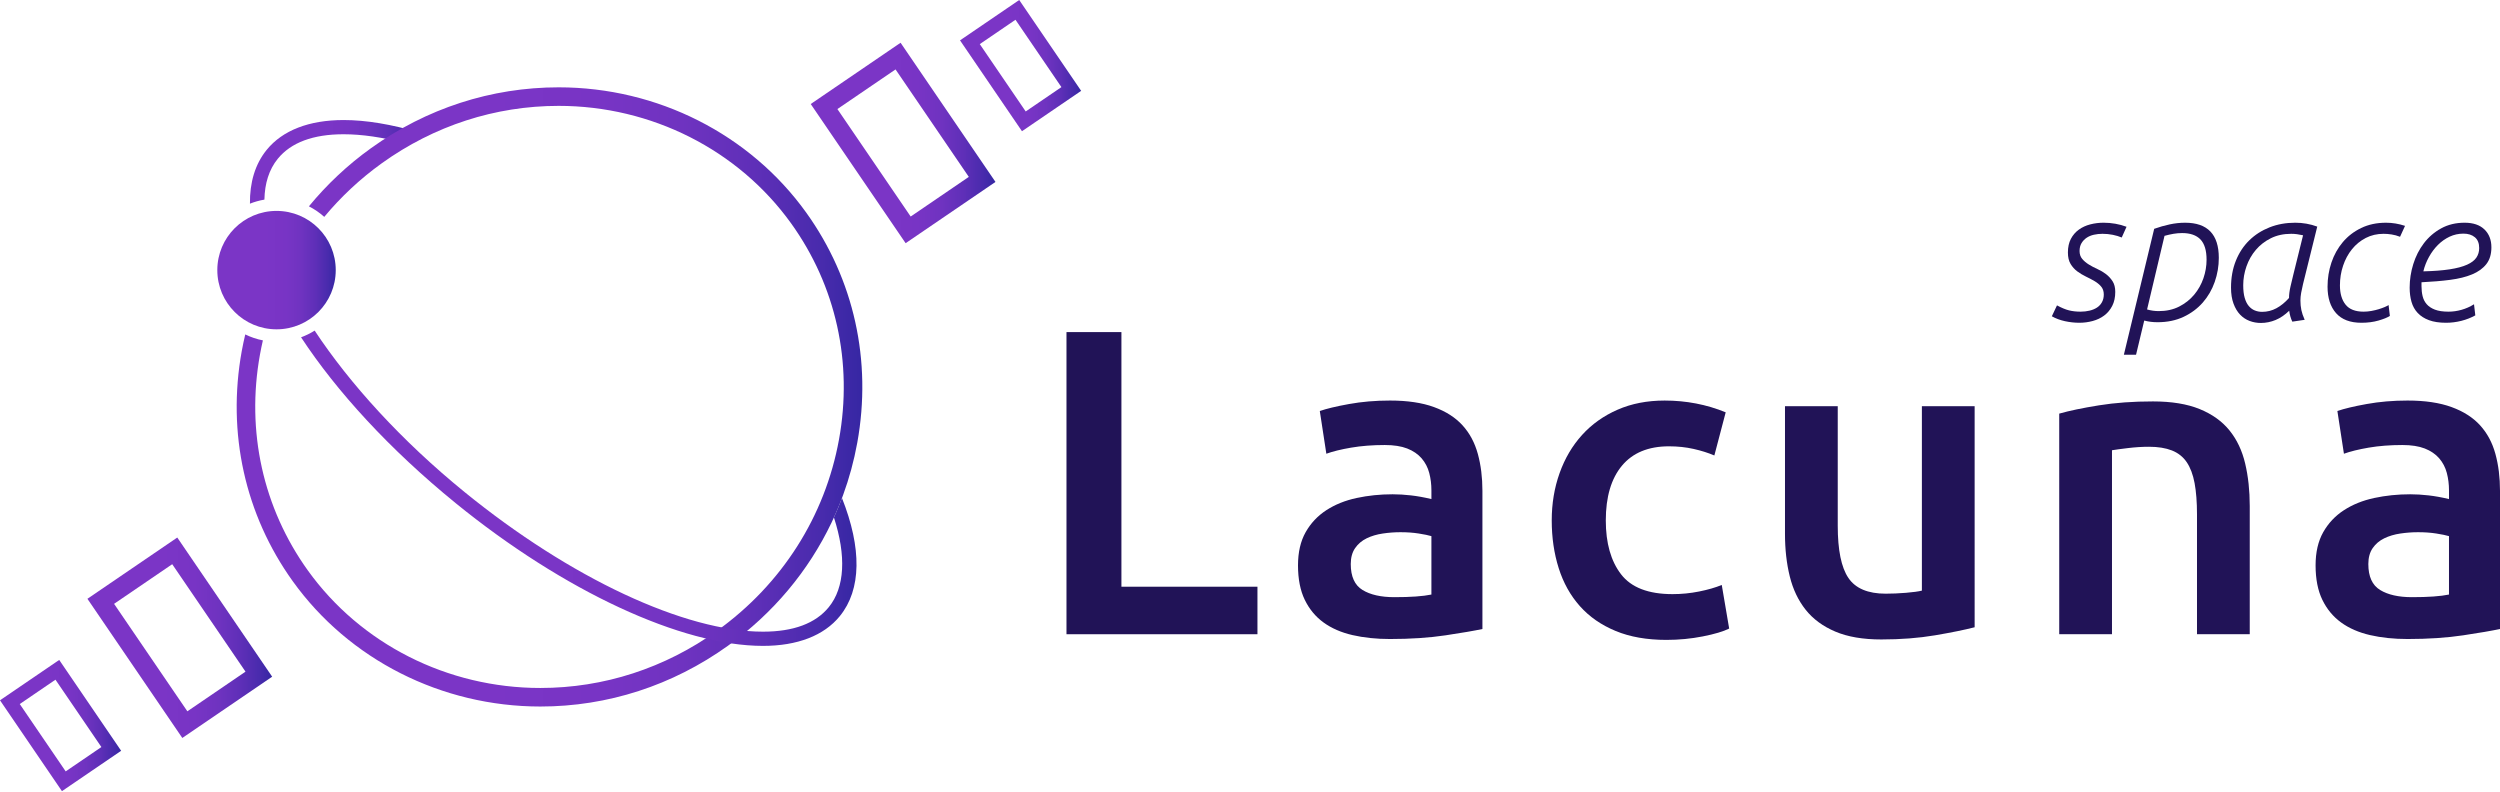
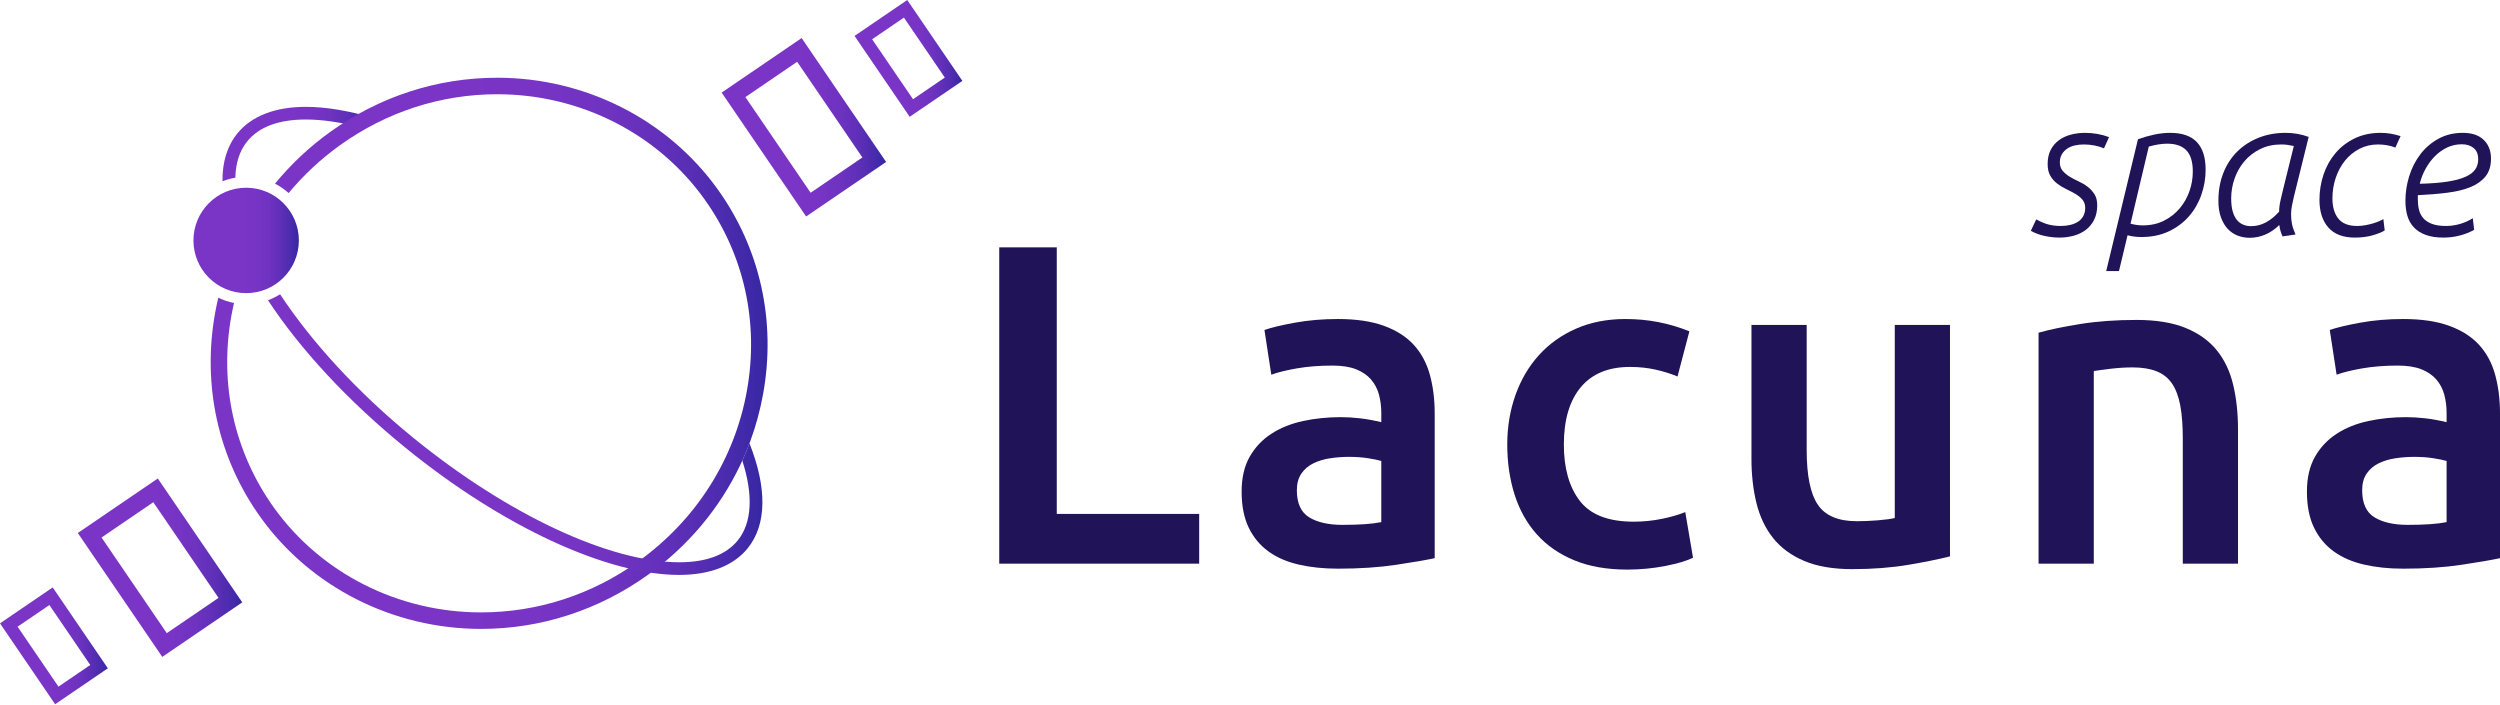
- <svg xmlns="http://www.w3.org/2000/svg" version="1.1" id="Layer_1" x="0px" y="0px" width="1851.968" height="586.074" viewBox="0 0 1851.968 586.074" enable-background="new 0 0 1000 1000" xml:space="preserve">
+ <svg xmlns="http://www.w3.org/2000/svg" version="1.1" id="Layer_1" x="0px" y="0px" width="2080.551" height="586.074" viewBox="0 0 2080.551 586.074" enable-background="new 0 0 1000 1000" xml:space="preserve">
  <defs id="defs366">
	
	
</defs>
-   <g id="g873" transform="translate(-13.06122,-2.44898)">
-     <g transform="matrix(1.368222,0,0,1.368222,640.3211,-820.6454)" id="g237">
+   <g id="g1197">
+     <g transform="matrix(1.609187,0,0,1.609187,640.1528,-1051.537)" id="g237">
      <g id="g235">
        <g id="g221">
          <path d="m 222.365,919.238 v 25.728 H 118.97 V 781.383 h 29.744 v 137.855 z" id="path209" style="fill:#211357" />
          <path d="m 294.123,818.443 c 9.444,0 17.386,1.177 23.841,3.542 6.455,2.355 11.607,5.661 15.464,9.911 3.855,4.247 6.607,9.403 8.262,15.462 1.654,6.062 2.479,12.712 2.479,19.943 v 74.831 c -4.408,0.945 -11.056,2.09 -19.95,3.425 -8.892,1.334 -18.923,2.001 -30.096,2.001 -7.395,0 -14.161,-0.703 -20.3,-2.122 -6.135,-1.419 -11.372,-3.696 -15.694,-6.845 -4.333,-3.146 -7.715,-7.236 -10.153,-12.272 -2.441,-5.032 -3.656,-11.252 -3.656,-18.646 0,-7.086 1.376,-13.062 4.129,-17.939 2.753,-4.875 6.492,-8.853 11.214,-11.921 4.721,-3.07 10.184,-5.271 16.404,-6.61 6.213,-1.334 12.705,-2.006 19.476,-2.006 3.146,0 6.45,0.196 9.916,0.592 3.457,0.39 7.155,1.057 11.093,2.003 v -4.718 c 0,-3.312 -0.394,-6.45 -1.182,-9.444 -0.788,-2.987 -2.163,-5.624 -4.129,-7.908 -1.971,-2.273 -4.569,-4.046 -7.789,-5.311 -3.23,-1.257 -7.284,-1.887 -12.159,-1.887 -6.607,0 -12.668,0.473 -18.174,1.411 -5.513,0.945 -10,2.051 -13.456,3.306 l -3.541,-23.133 c 3.62,-1.257 8.888,-2.517 15.816,-3.775 6.921,-1.259 14.318,-1.89 22.185,-1.89 z m 2.364,106.458 c 8.809,0 15.497,-0.475 20.063,-1.419 V 891.85 c -1.576,-0.473 -3.858,-0.938 -6.849,-1.41 -2.989,-0.476 -6.292,-0.709 -9.912,-0.709 -3.15,0 -6.338,0.233 -9.559,0.709 -3.229,0.472 -6.14,1.338 -8.735,2.594 -2.595,1.261 -4.684,3.035 -6.255,5.311 -1.575,2.284 -2.358,5.158 -2.358,8.619 0,6.768 2.122,11.445 6.371,14.045 4.249,2.595 9.992,3.892 17.234,3.892 z" id="path211" style="fill:#211357" />
          <path d="m 381.697,883.354 c 0,-9.122 1.418,-17.656 4.25,-25.608 2.831,-7.942 6.881,-14.828 12.158,-20.654 5.269,-5.817 11.683,-10.389 19.234,-13.688 7.553,-3.309 16.051,-4.958 25.495,-4.958 11.646,0 22.66,2.123 33.048,6.372 l -6.14,23.368 c -3.306,-1.419 -7.044,-2.596 -11.21,-3.541 -4.175,-0.943 -8.618,-1.42 -13.34,-1.42 -11.174,0 -19.67,3.512 -25.491,10.508 -5.824,7.007 -8.735,16.88 -8.735,29.624 0,12.277 2.754,21.995 8.264,29.154 5.507,7.163 14.791,10.741 27.854,10.741 4.875,0 9.681,-0.473 14.396,-1.419 4.724,-0.944 8.812,-2.121 12.273,-3.539 l 4.013,23.604 c -3.146,1.573 -7.903,2.992 -14.28,4.249 -6.37,1.255 -12.942,1.886 -19.707,1.886 -10.547,0 -19.712,-1.612 -27.502,-4.838 -7.789,-3.227 -14.244,-7.706 -19.355,-13.456 -5.115,-5.741 -8.934,-12.586 -11.45,-20.537 -2.514,-7.942 -3.775,-16.557 -3.775,-25.848 z" id="path213" style="fill:#211357" />
          <path d="m 610.667,941.189 c -5.509,1.418 -12.668,2.87 -21.477,4.368 -8.818,1.49 -18.494,2.241 -29.037,2.241 -9.916,0 -18.216,-1.417 -24.901,-4.253 -6.691,-2.831 -12.039,-6.762 -16.051,-11.798 -4.014,-5.037 -6.886,-11.057 -8.619,-18.062 -1.734,-6.997 -2.596,-14.673 -2.596,-23.014 V 821.51 h 28.562 v 64.681 c 0,13.215 1.923,22.656 5.783,28.323 3.856,5.668 10.579,8.498 20.18,8.498 3.463,0 7.123,-0.154 10.979,-0.472 3.854,-0.315 6.729,-0.71 8.613,-1.182 v -99.851 h 28.562 z" id="path215" style="fill:#211357" />
          <path d="m 656.463,825.524 c 5.51,-1.57 12.67,-3.067 21.482,-4.485 8.812,-1.419 18.566,-2.122 29.271,-2.122 10.068,0 18.487,1.376 25.258,4.128 6.763,2.758 12.154,6.608 16.168,11.566 4.015,4.959 6.847,10.939 8.498,17.94 1.653,7.003 2.479,14.676 2.479,23.019 v 69.396 H 731.056 V 880.05 c 0,-6.604 -0.436,-12.23 -1.297,-16.875 -0.866,-4.639 -2.284,-8.415 -4.249,-11.33 -1.969,-2.909 -4.643,-5.037 -8.023,-6.377 -3.39,-1.334 -7.519,-2.001 -12.396,-2.001 -3.618,0 -7.395,0.232 -11.33,0.704 -3.934,0.473 -6.844,0.866 -8.731,1.182 v 99.613 h -28.563 z" id="path217" style="fill:#211357" />
          <path d="m 845.064,818.443 c 9.442,0 17.387,1.177 23.842,3.542 6.454,2.355 11.604,5.661 15.462,9.911 3.854,4.247 6.606,9.403 8.262,15.462 1.654,6.062 2.479,12.712 2.479,19.943 v 74.831 c -4.405,0.945 -11.058,2.09 -19.947,3.425 -8.893,1.334 -18.925,2.001 -30.098,2.001 -7.396,0 -14.16,-0.703 -20.301,-2.122 -6.137,-1.419 -11.372,-3.696 -15.694,-6.845 -4.332,-3.146 -7.717,-7.236 -10.151,-12.272 -2.443,-5.032 -3.657,-11.252 -3.657,-18.646 0,-7.086 1.377,-13.062 4.129,-17.939 2.753,-4.875 6.492,-8.853 11.216,-11.921 4.723,-3.07 10.186,-5.271 16.401,-6.61 6.216,-1.334 12.707,-2.006 19.479,-2.006 3.146,0 6.448,0.196 9.917,0.592 3.456,0.39 7.152,1.057 11.093,2.003 v -4.718 c 0,-3.312 -0.396,-6.45 -1.183,-9.444 -0.786,-2.987 -2.163,-5.624 -4.129,-7.908 -1.97,-2.273 -4.568,-4.046 -7.791,-5.311 -3.229,-1.257 -7.282,-1.887 -12.157,-1.887 -6.607,0 -12.669,0.473 -18.175,1.411 -5.515,0.945 -10,2.051 -13.455,3.306 l -3.54,-23.133 c 3.619,-1.257 8.889,-2.517 15.813,-3.775 6.921,-1.259 14.316,-1.89 22.185,-1.89 z m 2.363,106.458 c 8.811,0 15.495,-0.475 20.064,-1.419 V 891.85 c -1.575,-0.473 -3.86,-0.938 -6.849,-1.41 -2.989,-0.476 -6.296,-0.709 -9.912,-0.709 -3.15,0 -6.342,0.233 -9.561,0.709 -3.23,0.472 -6.14,1.338 -8.734,2.594 -2.596,1.261 -4.686,3.035 -6.258,5.311 -1.574,2.284 -2.355,5.158 -2.355,8.619 0,6.768 2.122,11.445 6.371,14.045 4.25,2.595 9.991,3.892 17.234,3.892 z" id="path219" style="fill:#211357" />
        </g>
        <g id="g233">
          <path d="m 655.253,766.921 c 2.471,1.335 4.639,2.238 6.511,2.701 1.867,0.469 3.974,0.7 6.309,0.7 1.668,0 3.271,-0.183 4.807,-0.553 1.533,-0.36 2.867,-0.916 4.007,-1.648 1.131,-0.732 2.034,-1.705 2.702,-2.905 0.667,-1.2 1.001,-2.6 1.001,-4.203 0,-1.735 -0.486,-3.17 -1.45,-4.31 -0.968,-1.131 -2.174,-2.113 -3.604,-2.951 -1.438,-0.835 -2.989,-1.65 -4.658,-2.451 -1.668,-0.802 -3.22,-1.736 -4.657,-2.804 -1.437,-1.07 -2.637,-2.404 -3.604,-4.009 -0.972,-1.6 -1.451,-3.669 -1.451,-6.204 0,-2.869 0.532,-5.324 1.603,-7.363 1.066,-2.034 2.504,-3.702 4.307,-5.005 1.803,-1.302 3.869,-2.251 6.21,-2.854 2.336,-0.601 4.733,-0.899 7.206,-0.899 2.136,0 4.258,0.186 6.359,0.552 2.101,0.366 4.119,0.917 6.059,1.649 l -2.604,5.807 c -1.396,-0.598 -3.003,-1.085 -4.805,-1.451 -1.803,-0.363 -3.675,-0.552 -5.607,-0.552 -1.603,0 -3.153,0.167 -4.654,0.501 -1.502,0.334 -2.823,0.89 -3.954,1.654 -1.142,0.77 -2.052,1.737 -2.757,2.905 -0.699,1.168 -1.054,2.586 -1.054,4.255 0,1.734 0.487,3.169 1.455,4.304 0.965,1.136 2.151,2.136 3.556,3.003 1.398,0.871 2.95,1.688 4.656,2.456 1.7,0.765 3.253,1.683 4.652,2.752 1.404,1.071 2.586,2.354 3.554,3.856 0.971,1.5 1.455,3.42 1.455,5.755 0,2.938 -0.551,5.472 -1.652,7.611 -1.1,2.138 -2.556,3.869 -4.356,5.203 -1.801,1.339 -3.869,2.321 -6.204,2.951 -2.34,0.636 -4.739,0.956 -7.21,0.956 -2.604,0 -5.209,-0.288 -7.812,-0.854 -2.601,-0.565 -4.974,-1.45 -7.107,-2.65 z" id="path223" style="fill:#211357" />
          <path d="m 707.881,725.467 c 2.803,-1.001 5.61,-1.802 8.419,-2.404 2.81,-0.599 5.578,-0.897 8.321,-0.897 12.159,0 18.244,6.339 18.244,19.021 0,4.479 -0.738,8.813 -2.205,13.019 -1.47,4.207 -3.625,7.929 -6.46,11.168 -2.841,3.234 -6.312,5.824 -10.423,7.757 -4.11,1.938 -8.801,2.905 -14.077,2.905 -2.604,0 -5.009,-0.302 -7.21,-0.904 l -4.438,18.526 h -6.595 z m -3.852,43.655 c 2.07,0.603 4.18,0.896 6.319,0.896 4.147,0 7.827,-0.813 11.037,-2.448 3.213,-1.638 5.917,-3.77 8.128,-6.409 2.206,-2.637 3.878,-5.607 5.021,-8.911 1.135,-3.304 1.704,-6.658 1.704,-10.06 0,-5.011 -1.107,-8.666 -3.313,-10.971 -2.206,-2.303 -5.514,-3.452 -9.926,-3.452 -1.538,0 -3.095,0.137 -4.665,0.398 -1.571,0.271 -3.192,0.641 -4.866,1.104 z" id="path225" style="fill:#211357" />
          <path d="m 782.669,775.729 c -0.396,-0.802 -0.746,-1.714 -1.048,-2.752 -0.3,-1.032 -0.514,-2.085 -0.647,-3.154 -2.341,2.271 -4.796,3.941 -7.372,5.01 -2.576,1.064 -5.234,1.604 -7.976,1.604 -2.14,0 -4.18,-0.369 -6.121,-1.104 -1.937,-0.736 -3.642,-1.872 -5.114,-3.406 -1.471,-1.533 -2.659,-3.517 -3.561,-5.958 -0.903,-2.434 -1.354,-5.319 -1.354,-8.66 0,-5.339 0.865,-10.177 2.604,-14.519 1.736,-4.338 4.156,-8.025 7.261,-11.062 3.109,-3.039 6.784,-5.394 11.024,-7.062 4.239,-1.668 8.868,-2.502 13.877,-2.502 4.139,0 8.113,0.699 11.923,2.104 l -7.71,31.142 c -0.398,1.668 -0.732,3.231 -1,4.703 -0.271,1.469 -0.398,2.873 -0.398,4.207 0,1.803 0.161,3.504 0.5,5.104 0.333,1.601 0.932,3.369 1.805,5.307 z m 5.816,-46.758 c -1.205,-0.265 -2.31,-0.469 -3.31,-0.598 -1.006,-0.135 -2.045,-0.205 -3.111,-0.205 -4.146,0 -7.823,0.803 -11.033,2.405 -3.212,1.604 -5.918,3.702 -8.124,6.307 -2.211,2.604 -3.896,5.575 -5.064,8.911 -1.172,3.341 -1.757,6.741 -1.757,10.213 0,2.738 0.265,5.027 0.802,6.862 0.533,1.835 1.271,3.3 2.206,4.4 0.941,1.104 2.024,1.904 3.264,2.404 1.235,0.501 2.562,0.751 3.967,0.751 2.742,0 5.317,-0.653 7.729,-1.95 2.411,-1.302 4.688,-3.153 6.825,-5.561 0,-1.803 0.266,-3.869 0.802,-6.21 0.534,-2.335 1.034,-4.437 1.502,-6.309 z" id="path227" style="fill:#211357" />
          <path d="m 835.486,772.625 c -1.34,0.872 -3.394,1.705 -6.157,2.502 -2.772,0.803 -5.858,1.206 -9.265,1.206 -6.075,0 -10.648,-1.738 -13.718,-5.209 -3.07,-3.471 -4.604,-8.243 -4.604,-14.318 0,-4.536 0.699,-8.893 2.1,-13.065 1.402,-4.171 3.457,-7.859 6.158,-11.062 2.706,-3.206 6.023,-5.759 9.962,-7.658 3.938,-1.903 8.41,-2.854 13.419,-2.854 3.472,0 6.909,0.564 10.312,1.701 l -2.701,5.908 c -1.539,-0.604 -3.056,-1.021 -4.558,-1.252 -1.5,-0.231 -2.955,-0.354 -4.354,-0.354 -3.54,0 -6.762,0.751 -9.663,2.252 -2.904,1.502 -5.394,3.541 -7.459,6.107 -2.072,2.57 -3.676,5.543 -4.806,8.916 -1.138,3.369 -1.705,6.923 -1.705,10.662 0,4.404 1.021,7.878 3.054,10.41 2.038,2.539 5.292,3.807 9.763,3.807 1.404,0 2.822,-0.136 4.261,-0.398 1.432,-0.265 2.753,-0.584 3.952,-0.95 1.198,-0.369 2.271,-0.75 3.201,-1.151 0.938,-0.398 1.638,-0.767 2.104,-1.101 z" id="path229" style="fill:#211357" />
          <path d="m 890.452,735.48 c 0,3.737 -0.917,6.772 -2.752,9.108 -1.836,2.335 -4.407,4.189 -7.711,5.558 -3.304,1.37 -7.274,2.354 -11.912,2.955 -4.642,0.6 -9.797,1.033 -15.469,1.304 v 2.104 c 0,1.938 0.196,3.734 0.597,5.402 0.403,1.668 1.136,3.123 2.206,4.354 1.065,1.237 2.554,2.222 4.454,2.956 1.904,0.732 4.354,1.101 7.355,1.101 2.335,0 4.69,-0.329 7.062,-1.001 2.368,-0.663 4.62,-1.668 6.757,-3.003 l 0.698,6.01 c -2.268,1.266 -4.771,2.252 -7.506,2.952 -2.739,0.698 -5.512,1.053 -8.312,1.053 -3.671,0 -6.757,-0.469 -9.26,-1.405 -2.506,-0.931 -4.541,-2.231 -6.107,-3.905 -1.568,-1.664 -2.688,-3.671 -3.354,-6.006 -0.668,-2.335 -1.001,-4.905 -1.001,-7.71 0,-4.271 0.646,-8.509 1.95,-12.716 1.303,-4.207 3.22,-7.975 5.755,-11.316 2.54,-3.336 5.657,-6.021 9.364,-8.058 3.7,-2.034 7.926,-3.054 12.664,-3.054 4.67,0 8.264,1.219 10.765,3.649 2.506,2.44 3.757,5.667 3.757,9.668 z m -15.115,-7.409 c -2.674,0 -5.177,0.552 -7.512,1.647 -2.335,1.104 -4.44,2.591 -6.31,4.458 -1.872,1.867 -3.487,4.036 -4.854,6.506 -1.371,2.472 -2.393,5.074 -3.054,7.812 5.672,-0.135 10.443,-0.5 14.317,-1.104 3.868,-0.599 6.987,-1.433 9.36,-2.503 2.367,-1.068 4.054,-2.354 5.056,-3.854 1.001,-1.501 1.501,-3.22 1.501,-5.157 0,-2.604 -0.783,-4.555 -2.354,-5.855 -1.563,-1.301 -3.616,-1.95 -6.15,-1.95 z" id="path231" style="fill:#211357" />
        </g>
      </g>
    </g>
-     <g transform="translate(-86.48378,-49.51802)" id="g359">
+     <g transform="translate(-99.545,-51.967)" id="g359">
      <linearGradient id="SVGID_1_" gradientUnits="userSpaceOnUse" x1="295.118" y1="-1.123" x2="431.982" y2="-1.123" gradientTransform="translate(405,159)">
        <stop offset="0.399" style="stop-color:#7B35C6" id="stop239" />
        <stop offset="0.581" style="stop-color:#7834C5" id="stop241" />
        <stop offset="0.711" style="stop-color:#6F33C0" id="stop243" />
        <stop offset="0.826" style="stop-color:#5F2FB8" id="stop245" />
        <stop offset="0.931" style="stop-color:#492BAD" id="stop247" />
        <stop offset="1" style="stop-color:#3627A3" id="stop249" />
      </linearGradient>
      <path d="M 770.422,232.12 700.118,129.022 766.68,83.633 836.982,186.74 Z m -50.545,-99.367 54.285,79.618 43.062,-29.369 -54.278,-79.604 z" id="path252" style="fill:url(#SVGID_1_)" />
      <linearGradient id="SVGID_2_" gradientUnits="userSpaceOnUse" x1="-240.699" y1="365.402" x2="-103.842" y2="365.402" gradientTransform="translate(405,159)">
        <stop offset="0.399" style="stop-color:#7B35C6" id="stop254" />
        <stop offset="0.581" style="stop-color:#7834C5" id="stop256" />
        <stop offset="0.711" style="stop-color:#6F33C0" id="stop258" />
        <stop offset="0.826" style="stop-color:#5F2FB8" id="stop260" />
        <stop offset="0.931" style="stop-color:#492BAD" id="stop262" />
        <stop offset="1" style="stop-color:#3627A3" id="stop264" />
      </linearGradient>
      <path d="m 234.599,598.64 -70.298,-103.093 66.562,-45.383 70.295,103.097 z m -50.545,-99.353 54.285,79.604 43.065,-29.369 -54.281,-79.604 z" id="path267" style="fill:url(#SVGID_2_)" />
      <linearGradient id="SVGID_3_" gradientUnits="userSpaceOnUse" x1="-305.455" y1="430.437" x2="-215.712" y2="430.437" gradientTransform="translate(405,159)">
        <stop offset="0.399" style="stop-color:#7B35C6" id="stop269" />
        <stop offset="0.581" style="stop-color:#7834C5" id="stop271" />
        <stop offset="0.711" style="stop-color:#6F33C0" id="stop273" />
        <stop offset="0.826" style="stop-color:#5F2FB8" id="stop275" />
        <stop offset="0.931" style="stop-color:#492BAD" id="stop277" />
        <stop offset="1" style="stop-color:#3627A3" id="stop279" />
      </linearGradient>
      <path d="m 145.436,638.041 -45.891,-67.306 43.862,-29.902 45.881,67.302 z m -31.257,-64.53 34.023,49.89 26.45,-18.03 -34.017,-49.896 z" id="path282" style="fill:url(#SVGID_3_)" />
      <linearGradient id="SVGID_4_" gradientUnits="userSpaceOnUse" x1="405.717" y1="-58.429" x2="495.454" y2="-58.429" gradientTransform="translate(405,159)">
        <stop offset="0.399" style="stop-color:#7B35C6" id="stop284" />
        <stop offset="0.581" style="stop-color:#7834C5" id="stop286" />
        <stop offset="0.711" style="stop-color:#6F33C0" id="stop288" />
        <stop offset="0.826" style="stop-color:#5F2FB8" id="stop290" />
        <stop offset="0.931" style="stop-color:#492BAD" id="stop292" />
        <stop offset="1" style="stop-color:#3627A3" id="stop294" />
      </linearGradient>
      <path d="m 856.605,149.175 -45.889,-67.306 43.854,-29.902 45.883,67.301 z m -31.253,-64.53 34.021,49.888 26.449,-18.03 -34.019,-49.896 z" id="path297" style="fill:url(#SVGID_4_)" />
      <linearGradient id="SVGID_5_" gradientUnits="userSpaceOnUse" x1="-144.47" y1="93.066" x2="-56.747" y2="93.066" gradientTransform="translate(405,159)">
        <stop offset="0.399" style="stop-color:#7B35C6" id="stop299" />
        <stop offset="0.581" style="stop-color:#7834C5" id="stop301" />
        <stop offset="0.711" style="stop-color:#6F33C0" id="stop303" />
        <stop offset="0.826" style="stop-color:#5F2FB8" id="stop305" />
        <stop offset="0.931" style="stop-color:#492BAD" id="stop307" />
        <stop offset="1" style="stop-color:#3627A3" id="stop309" />
      </linearGradient>
      <path d="m 348.253,252.063 c 0,24.23 -19.639,43.864 -43.861,43.864 -24.228,0 -43.862,-19.634 -43.862,-43.864 0,-24.229 19.634,-43.858 43.862,-43.858 24.222,0 43.861,19.629 43.861,43.858 z" id="path312" style="fill:url(#SVGID_5_)" />
      <linearGradient id="SVGID_6_" gradientUnits="userSpaceOnUse" x1="-120.307" y1="12.866" x2="4.815" y2="12.866" gradientTransform="translate(405,159)">
        <stop offset="0.399" style="stop-color:#7B35C6" id="stop314" />
        <stop offset="0.581" style="stop-color:#7834C5" id="stop316" />
        <stop offset="0.711" style="stop-color:#6F33C0" id="stop318" />
        <stop offset="0.826" style="stop-color:#5F2FB8" id="stop320" />
        <stop offset="0.931" style="stop-color:#492BAD" id="stop322" />
        <stop offset="1" style="stop-color:#3627A3" id="stop324" />
      </linearGradient>
      <path d="m 295.417,199.836 c 0.24,-11.992 3.406,-22.279 9.889,-30.244 9.815,-12.062 26.222,-18.169 48.76,-18.169 13.711,0 28.95,2.284 45.206,6.515 l -0.009,-0.056 10.553,-7.85 c -20.157,-5.913 -39.019,-9.143 -55.75,-9.143 -25.5,0 -45.191,7.627 -56.935,22.057 -8.636,10.616 -12.608,24.193 -12.432,39.897 3.414,-1.366 6.996,-2.367 10.718,-3.007 z" id="path327" style="fill:url(#SVGID_6_)" />
      <linearGradient id="SVGID_7_" gradientUnits="userSpaceOnUse" x1="-130.119" y1="187.007" x2="333.346" y2="187.007" gradientTransform="translate(405,159)">
        <stop offset="0.399" style="stop-color:#7B35C6" id="stop329" />
        <stop offset="0.581" style="stop-color:#7834C5" id="stop331" />
        <stop offset="0.711" style="stop-color:#6F33C0" id="stop333" />
        <stop offset="0.826" style="stop-color:#5F2FB8" id="stop335" />
        <stop offset="0.931" style="stop-color:#492BAD" id="stop337" />
        <stop offset="1" style="stop-color:#3627A3" id="stop339" />
      </linearGradient>
      <path d="m 696.814,209.498 c -41.719,-58.132 -110.292,-92.839 -183.43,-92.839 -49.872,0 -97.938,15.589 -139.002,45.073 -17.41,12.488 -32.784,27.006 -46,43.085 4.133,2.108 7.942,4.736 11.367,7.808 12.293,-14.795 26.551,-28.178 42.64,-39.73 38.718,-27.803 84.017,-42.501 130.996,-42.501 68.72,0 133.119,32.571 172.268,87.121 33.168,46.203 45.754,103.004 35.43,159.931 -10.324,57.015 -42.376,107.328 -90.238,141.683 -38.737,27.794 -84.039,42.483 -131.011,42.483 0,0 -0.01,0 -0.02,0 -68.73,0 -133.109,-32.562 -172.243,-87.099 -33.159,-46.219 -45.75,-103.02 -35.436,-159.95 0.636,-3.508 1.358,-6.988 2.16,-10.449 -4.602,-0.886 -8.967,-2.405 -13.068,-4.402 -0.968,4.097 -1.86,8.226 -2.611,12.4 -10.982,60.623 2.435,121.146 37.792,170.408 41.711,58.126 110.263,92.817 183.406,92.834 0.009,0 0.014,0 0.019,0 49.854,0 97.936,-15.59 139.027,-45.064 33.392,-23.967 59.535,-55.276 76.643,-91.119 3.161,-6.631 6.016,-13.42 8.545,-20.342 4.599,-12.562 8.139,-25.565 10.559,-38.934 10.988,-60.618 -2.433,-121.14 -37.793,-170.397 z" id="path342" style="fill:url(#SVGID_7_)" />
      <linearGradient id="SVGID_8_" gradientUnits="userSpaceOnUse" x1="-82.431" y1="254.654" x2="329.041" y2="254.654" gradientTransform="translate(405,159)">
        <stop offset="0.399" style="stop-color:#7B35C6" id="stop344" />
        <stop offset="0.581" style="stop-color:#7834C5" id="stop346" />
        <stop offset="0.711" style="stop-color:#6F33C0" id="stop348" />
        <stop offset="0.826" style="stop-color:#5F2FB8" id="stop350" />
        <stop offset="0.931" style="stop-color:#492BAD" id="stop352" />
        <stop offset="1" style="stop-color:#3627A3" id="stop354" />
      </linearGradient>
      <path d="m 717.3,435.284 c 9.225,28.512 8.11,51.818 -3.79,66.441 -9.811,12.067 -26.203,18.177 -48.743,18.177 h -0.005 c -57.943,0 -142.666,-39.64 -221.104,-103.456 -46.776,-38.066 -85.045,-80.243 -111.019,-119.57 -3.146,1.992 -6.514,3.647 -10.07,4.954 26.392,40.143 65.544,82.991 114.441,122.791 80.229,65.267 167.491,105.812 227.749,105.812 0,0 0,0 0.005,0 25.495,0 45.177,-7.622 56.917,-22.052 16.033,-19.712 16.367,-50.217 1.585,-87.495 -1.832,4.871 -3.815,9.676 -5.966,14.398 z" id="path357" style="fill:url(#SVGID_8_)" />
    </g>
  </g>
</svg>
